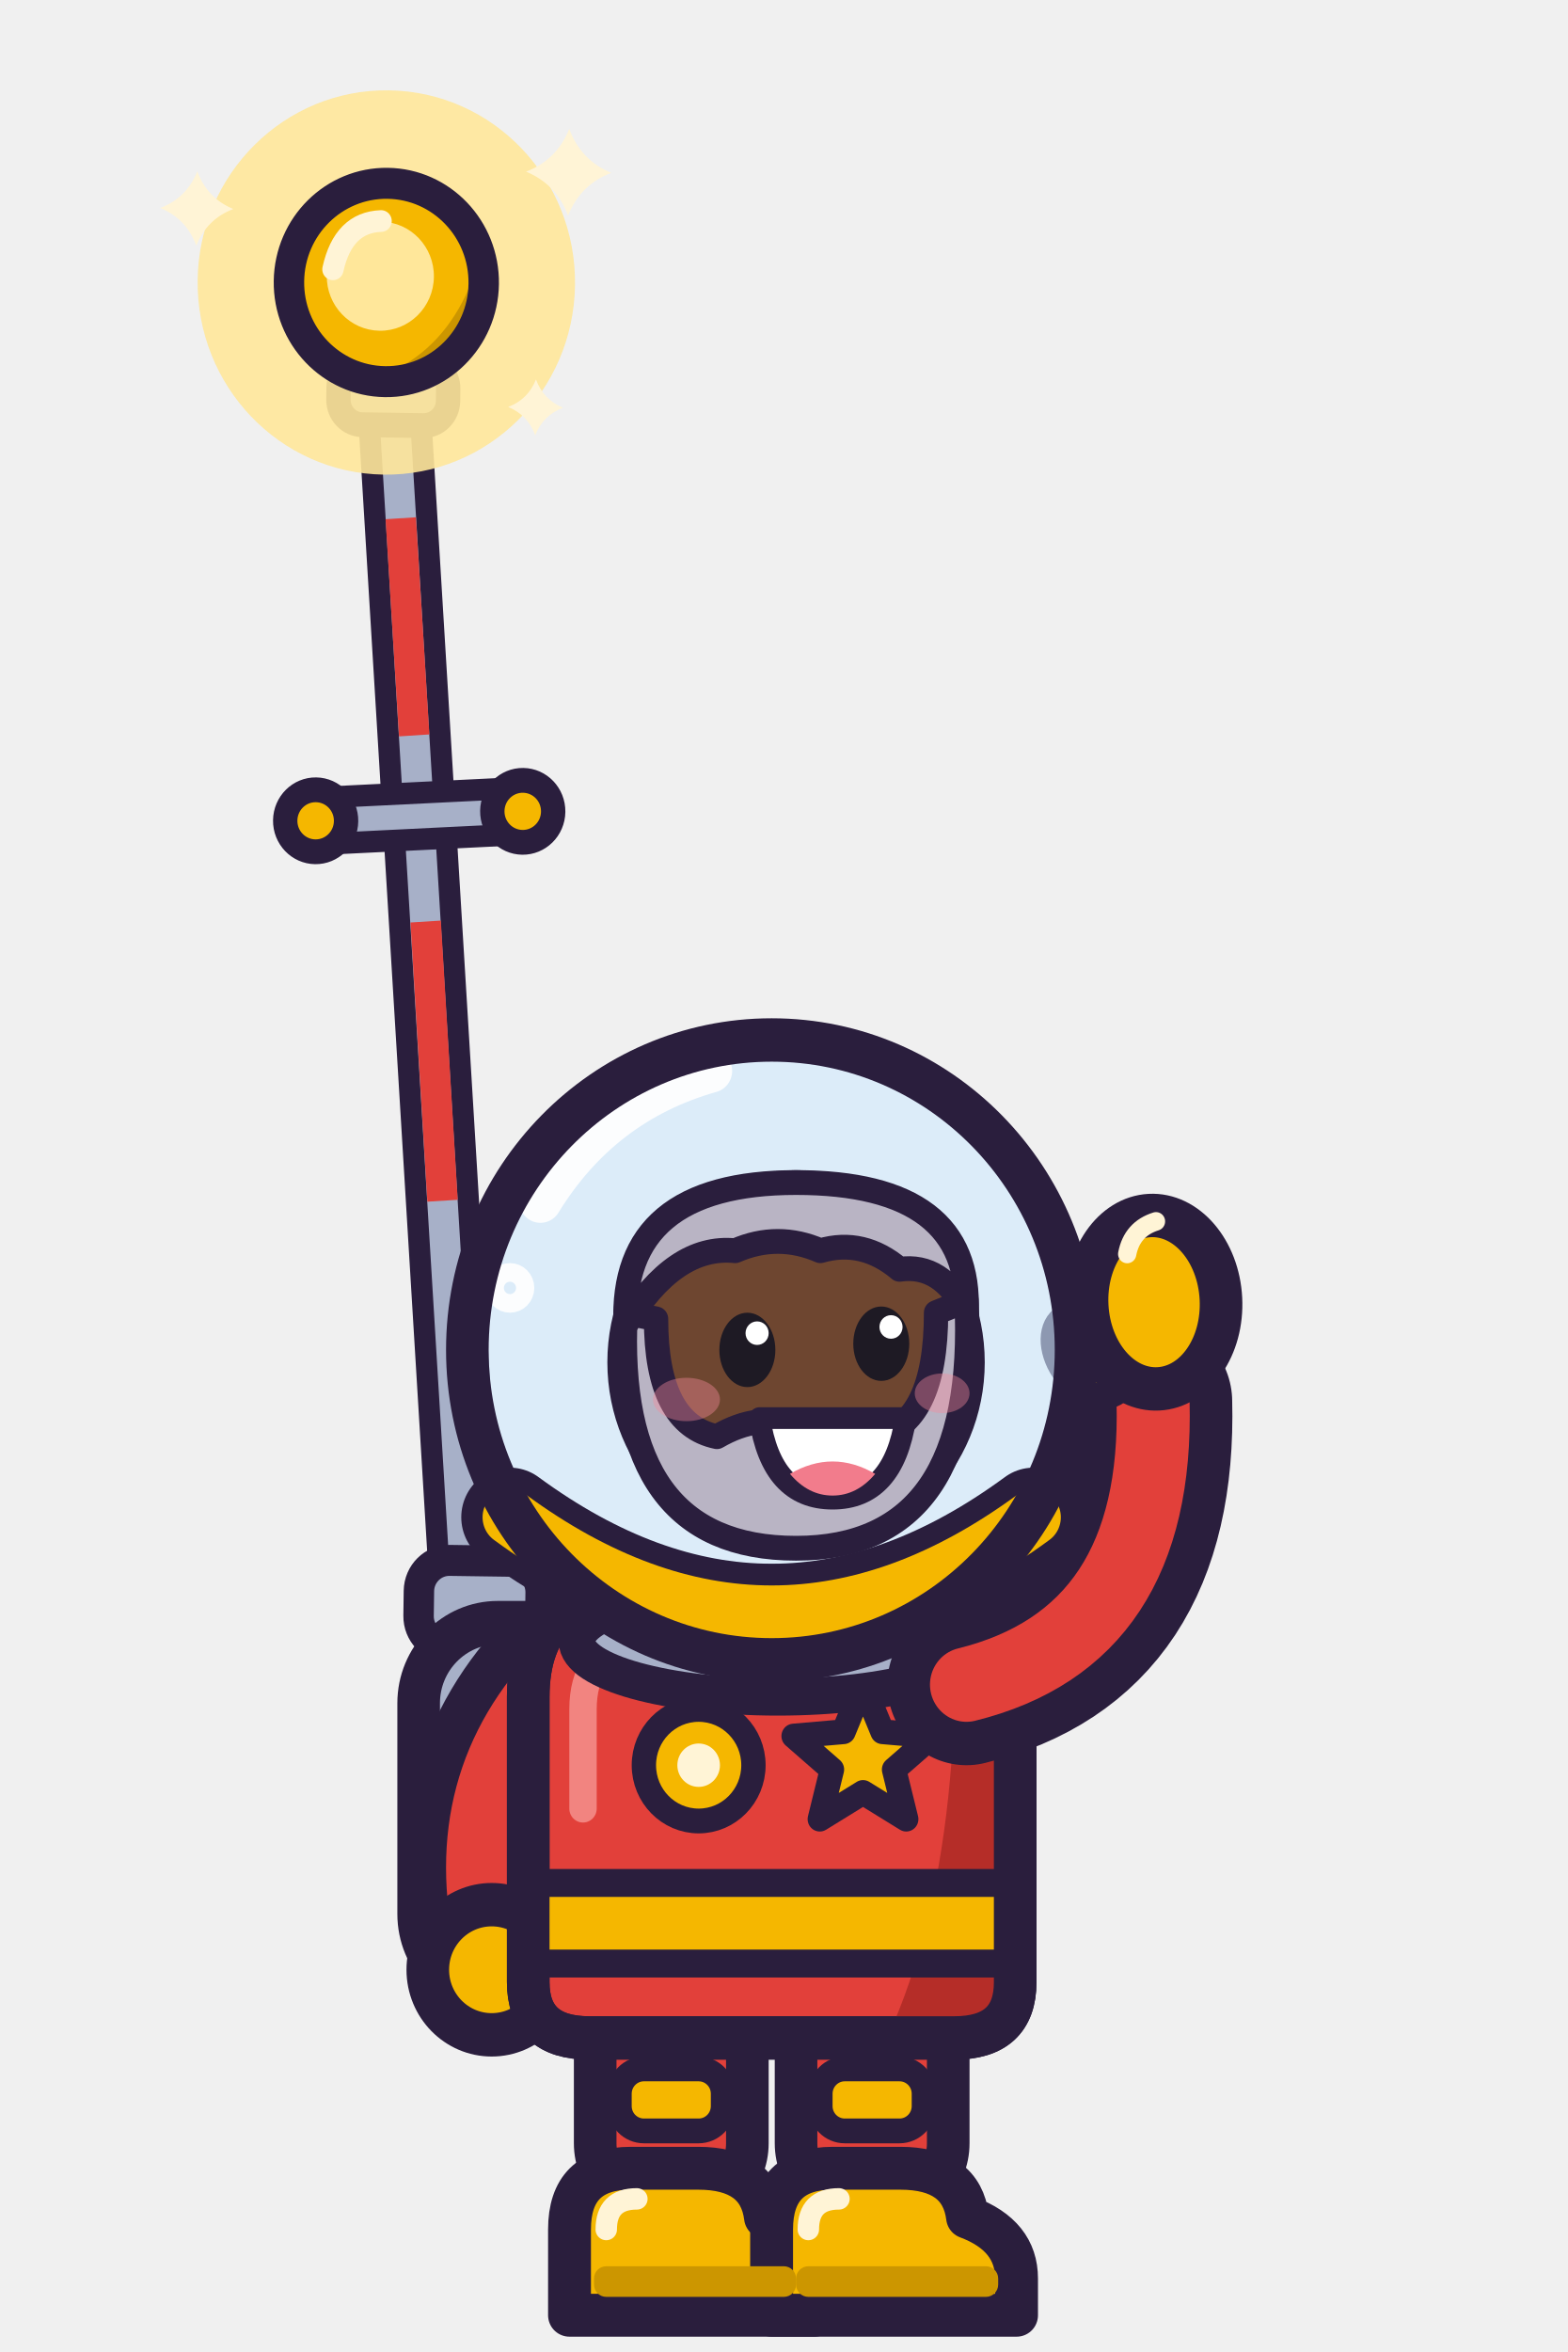
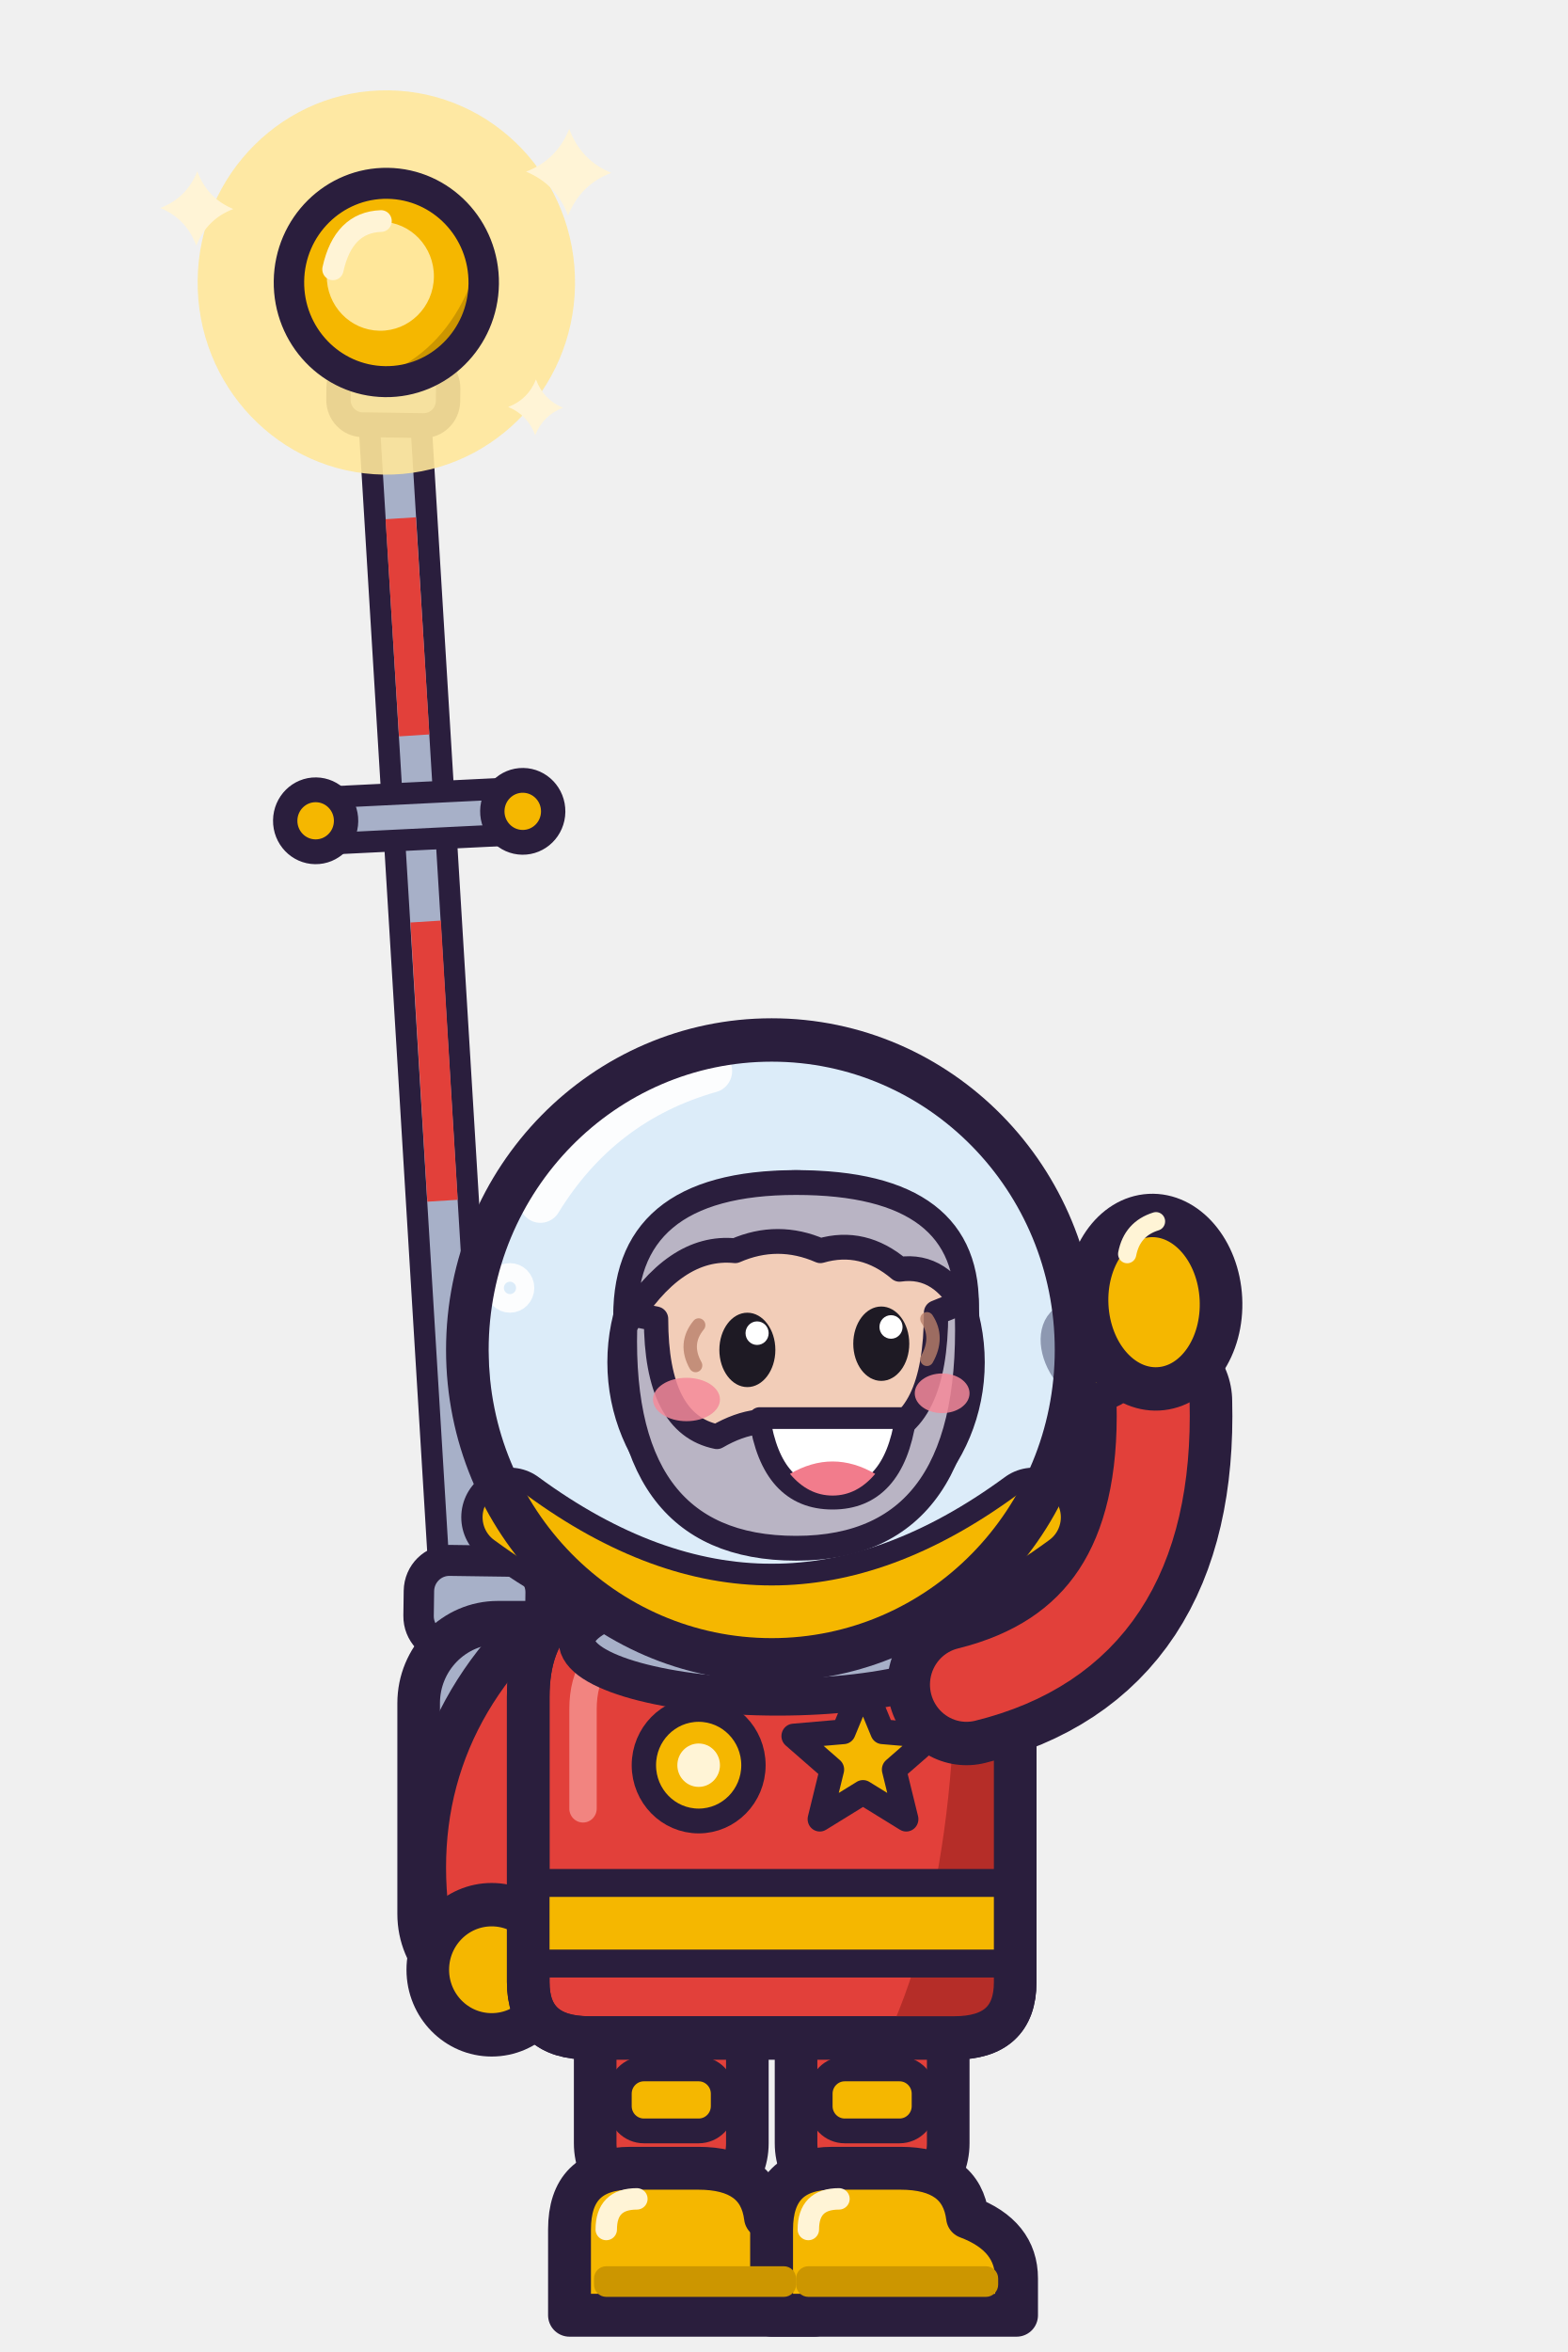
<svg xmlns="http://www.w3.org/2000/svg" viewBox="0 0 256 384" width="256" height="384">
  <defs>
    <clipPath id="torso-clip">
      <path d="M86 150 Q86 132 106 132 H148 Q166 132 166 150 V196 Q166 205 156 205 H96 Q86 205 86 196 Z" />
    </clipPath>
    <clipPath id="face-clip">
      <circle cx="128" cy="98" r="29" />
    </clipPath>
    <clipPath id="bulb-clip">
      <circle cx="59.7" cy="-78" r="16" />
    </clipPath>
  </defs>
  <g id="sol" transform="translate(0 128)" stroke="#2A1E3D" stroke-width="7" stroke-linejoin="round" stroke-linecap="round">
    <g id="body-back" transform="translate(129 228) scale(0.994 1.012) translate(-129 -228)">
      <g id="antenna" transform="rotate(0.8 76 136)">
        <g id="antenna-mast">
          <path d="M76 136 L61.1 -60" fill="none" stroke-width="12" />
          <path d="M76 136 L61.1 -60" fill="none" stroke="#A7B0C8" stroke-width="5" />
          <path d="M71.0 70 L67.6 25" fill="none" stroke="#E2403A" stroke-width="5" stroke-linecap="butt" />
          <path d="M65.3 -5 L62.6 -40" fill="none" stroke="#E2403A" stroke-width="5" stroke-linecap="butt" />
          <g id="cross-bar">
            <path d="M50.3 9 L82.3 7" fill="none" stroke-width="11" />
            <path d="M50.3 9 L82.3 7" fill="none" stroke="#A7B0C8" stroke-width="4" />
            <circle cx="49.3" cy="9" r="5" fill="#F5B700" stroke-width="4" />
            <circle cx="83.3" cy="7" r="5" fill="#F5B700" stroke-width="4" />
          </g>
          <rect x="52.1" y="-65" width="18" height="10" rx="4" fill="#A7B0C8" stroke-width="4" />
        </g>
        <g id="beacon">
          <circle id="beacon-glow" cx="59.7" cy="-78" r="31" fill="#FFE79A" opacity="0.9" stroke="none" />
          <circle cx="59.7" cy="-78" r="16" fill="#F5B700" stroke="none" />
          <path clip-path="url(#bulb-clip)" d="M75.7 -85.2 Q70.9 -62  48.5 -60.7 L78.9 -55.6 Z" fill="#CC9600" stroke="none" />
          <circle cx="58.7" cy="-79" r="8.8" fill="#FFE79A" stroke="none" />
          <circle id="bulb-outline" cx="59.7" cy="-78" r="16" fill="none" stroke-width="5" />
          <path d="M50.9 -80 Q52.5 -87.6 58.7 -87.9" fill="none" stroke="#FFF4D6" stroke-width="3.5" />
          <path d="M28.4 -95.5 Q30.08 -91.18 34.4 -89.5 Q30.08 -87.82 28.4 -83.5 Q26.72 -87.82 22.4 -89.5 Q26.72 -91.18 28.4 -95.5 Z" fill="#FFF4D6" opacity="1.0" stroke="none" />
          <path d="M89.4 -103.2 Q91.36 -98.16 96.4 -96.2 Q91.36 -94.24 89.4 -89.2 Q87.44 -94.24 82.4 -96.2 Q87.44 -98.16 89.4 -103.2 Z" fill="#FFF4D6" opacity="1.0" stroke="none" />
          <path d="M84.5 -62.7 Q85.76 -59.46 89.0 -58.2 Q85.76 -56.94 84.5 -53.7 Q83.24 -56.94 80.0 -58.2 Q83.24 -59.46 84.5 -62.7 Z" fill="#FFF4D6" opacity="1.0" stroke="none" />
        </g>
        <rect id="antenna-mount" x="68" y="128" width="20" height="14" rx="5" fill="#A7B0C8" stroke-width="5" />
      </g>
      <g id="backpack">
        <rect x="68" y="138" width="36" height="60" rx="13" fill="#A7B0C8" />
        <path d="M74 184 Q74 192 84 192 H98" fill="none" stroke="#7F89A6" stroke-width="5" />
      </g>
      <g id="legs">
        <rect x="97" y="190" width="25" height="42" rx="10" fill="#E2403A" />
        <rect x="130" y="190" width="25" height="42" rx="10" fill="#E2403A" />
        <rect x="101" y="210" width="17" height="10" rx="4" fill="#F5B700" stroke-width="4" />
        <rect x="134" y="210" width="17" height="10" rx="4" fill="#F5B700" stroke-width="4" />
      </g>
    </g>
    <g id="boots">
      <path d="M93 250 V236 Q93 226 103 226 H114 Q124 226 125 234 Q133 237 133 244 V250 Z" fill="#F5B700" />
      <path d="M126 250 V236 Q126 226 136 226 H147 Q157 226 158 234 Q166 237 166 244 V250 Z" fill="#F5B700" />
      <g stroke="none">
        <rect x="97" y="242" width="33" height="5" rx="2" fill="#CC9600" />
        <rect x="130" y="242" width="33" height="5" rx="2" fill="#CC9600" />
      </g>
      <path d="M99 236 Q99 231 104 231" fill="none" stroke="#FFF4D6" stroke-width="3.5" />
      <path d="M132 236 Q132 231 137 231" fill="none" stroke="#FFF4D6" stroke-width="3.5" />
    </g>
    <g id="body" transform="translate(129 228) scale(0.994 1.012) translate(-129 -228)">
      <g id="arm-back">
        <path d="M92 146 Q74 164 80 190" fill="none" stroke-width="26" />
        <path d="M92 146 Q74 164 80 190" fill="none" stroke="#E2403A" stroke-width="12" />
        <g id="mitten-back" fill="#F5B700">
          <circle cx="80" cy="194" r="10.5" />
          <ellipse cx="90" cy="190" rx="5" ry="4" stroke-width="4" />
        </g>
      </g>
      <g id="torso">
        <path d="M86 150 Q86 132 106 132 H148 Q166 132 166 150 V196 Q166 205 156 205 H96 Q86 205 86 196 Z" fill="#E2403A" />
        <g clip-path="url(#torso-clip)">
          <path id="torso-shade" d="M156 132 H170 V214 H140 Q158 186 156 132 Z" fill="#B52D28" stroke="none" />
          <rect id="belt" x="80" y="180" width="92" height="13" fill="#F5B700" stroke-width="4.5" />
        </g>
        <path d="M86 150 Q86 132 106 132 H148 Q166 132 166 150 V196 Q166 205 156 205 H96 Q86 205 86 196 Z" fill="none" />
        <g id="emblem">
          <circle cx="114" cy="161" r="9" fill="#F5B700" stroke-width="4" />
          <circle cx="114" cy="161" r="3.5" fill="#FFF4D6" stroke="none" />
        </g>
        <path id="star-patch" d="M141.0 148.0 L144.2 155.6 L152.4 156.3 L146.1 161.7 L148.1 169.7 L141.0 165.4 L133.9 169.7 L135.9 161.7 L129.6 156.3 L137.8 155.6 Z" fill="#F5B700" stroke-width="4" />
        <path id="torso-highlight" d="M95 168 V152 Q95 143 103 141" fill="none" stroke="#F28480" stroke-width="4.5" />
      </g>
      <ellipse id="collar" cx="127" cy="141" rx="33" ry="9" fill="#A7B0C8" stroke-width="6" />
      <g id="arm-front" transform="rotate(-3 158 148)">
        <path d="M158 148 Q190 142 191 104" fill="none" stroke-width="26" />
        <path d="M158 148 Q190 142 191 104" fill="none" stroke="#E2403A" stroke-width="12" />
        <g id="mitten-front" fill="#F5B700">
          <ellipse cx="181" cy="96" rx="5" ry="7.5" transform="rotate(-35 181 96)" stroke-width="4" />
          <ellipse cx="192" cy="88" rx="11" ry="14" />
          <path d="M188 80 Q189 76 193 75" fill="none" stroke="#FFF4D6" stroke-width="3" />
        </g>
      </g>
      <g id="helmet">
        <circle id="glass" cx="126" cy="94" r="50" fill="#CFE9FF" fill-opacity="0.6" stroke="none" />
        <g id="head" transform="translate(2 -2)" stroke-width="4">
-           <circle id="face" cx="128" cy="98" r="29" fill="#6E4630" />
-           <path id="face-shade" clip-path="url(#face-clip)" d="M155 89 Q152 121 120 127 L160 129 Z" fill="#553424" stroke="none" />
+           <circle id="face" cx="128" cy="98" r="29" fill="#F2CDB8" />
+           <path id="face-shade" clip-path="url(#face-clip)" d="M155 89 Q152 121 120 127 L160 129 Z" fill="#E2AE96" stroke="none" />
          <path id="beard" d="M100 90 Q98 128 128 128 Q158 128 156 88 L151 90 Q151 108 141 110 Q134 106 128 108.5 Q122 106 115 110 Q105 108 105 91 Z" fill="#B9B4C4" />
          <path id="hair" d="M100 92 Q99 69 128 69 Q157 69 156 90 Q152 82 145 83 Q139 78 132 80 Q125 77 118 80 Q108 79 100 92 Z" fill="#B9B4C4" />
          <g id="face-features" stroke="none">
            <ellipse cx="120" cy="96" rx="4.6" ry="6" fill="#1E1A24" />
            <ellipse cx="142" cy="95" rx="4.6" ry="6" fill="#1E1A24" />
            <circle cx="121.6" cy="93.3" r="1.9" fill="#FFFFFF" />
            <circle cx="143.6" cy="92.3" r="1.9" fill="#FFFFFF" />
-             <ellipse cx="110" cy="104" rx="5.5" ry="3.5" fill="#F48A9A" opacity="0.4" />
-             <ellipse cx="152" cy="103" rx="4.5" ry="3.2" fill="#F48A9A" opacity="0.4" />
+             <ellipse cx="110" cy="104" rx="5.5" ry="3.5" fill="#F48A9A" opacity="0.85" />
+             <ellipse cx="152" cy="103" rx="4.5" ry="3.2" fill="#F48A9A" opacity="0.85" />
+             <g id="smile-lines" fill="none" stroke="#B9806A" stroke-width="2.2" stroke-linecap="round" opacity="0.8">
+               <path d="M112 92 Q109.5 95 111.5 98.5" />
+               <path d="M149.5 91 Q151.5 94 149.5 97.5" />
+             </g>
          </g>
          <path id="mouth" d="M122 107 H146 Q144 120 134 120 Q124 120 122 107 Z" fill="#FFFFFF" stroke-width="3.5" />
          <path d="M127 116 Q134 112 141 116 Q138 119.5 134 119.5 Q130 119.5 127 116 Z" fill="#F27C8C" stroke="none" />
        </g>
        <g id="visor-rim">
          <path d="M83 121 Q126 152 169 121" fill="none" stroke-width="16" />
          <path d="M83 121 Q126 152 169 121" fill="none" stroke="#F5B700" stroke-width="9" />
        </g>
        <g id="helmet-highlight" stroke="#FFFFFF" fill="none">
          <path d="M88 70 Q98 54 116 49" stroke-width="7" opacity="0.9" />
          <circle cx="83" cy="84" r="1.5" stroke-width="5" opacity="0.9" />
        </g>
        <circle id="helmet-outline" cx="126" cy="94" r="50" fill="none" />
      </g>
    </g>
  </g>
</svg>
